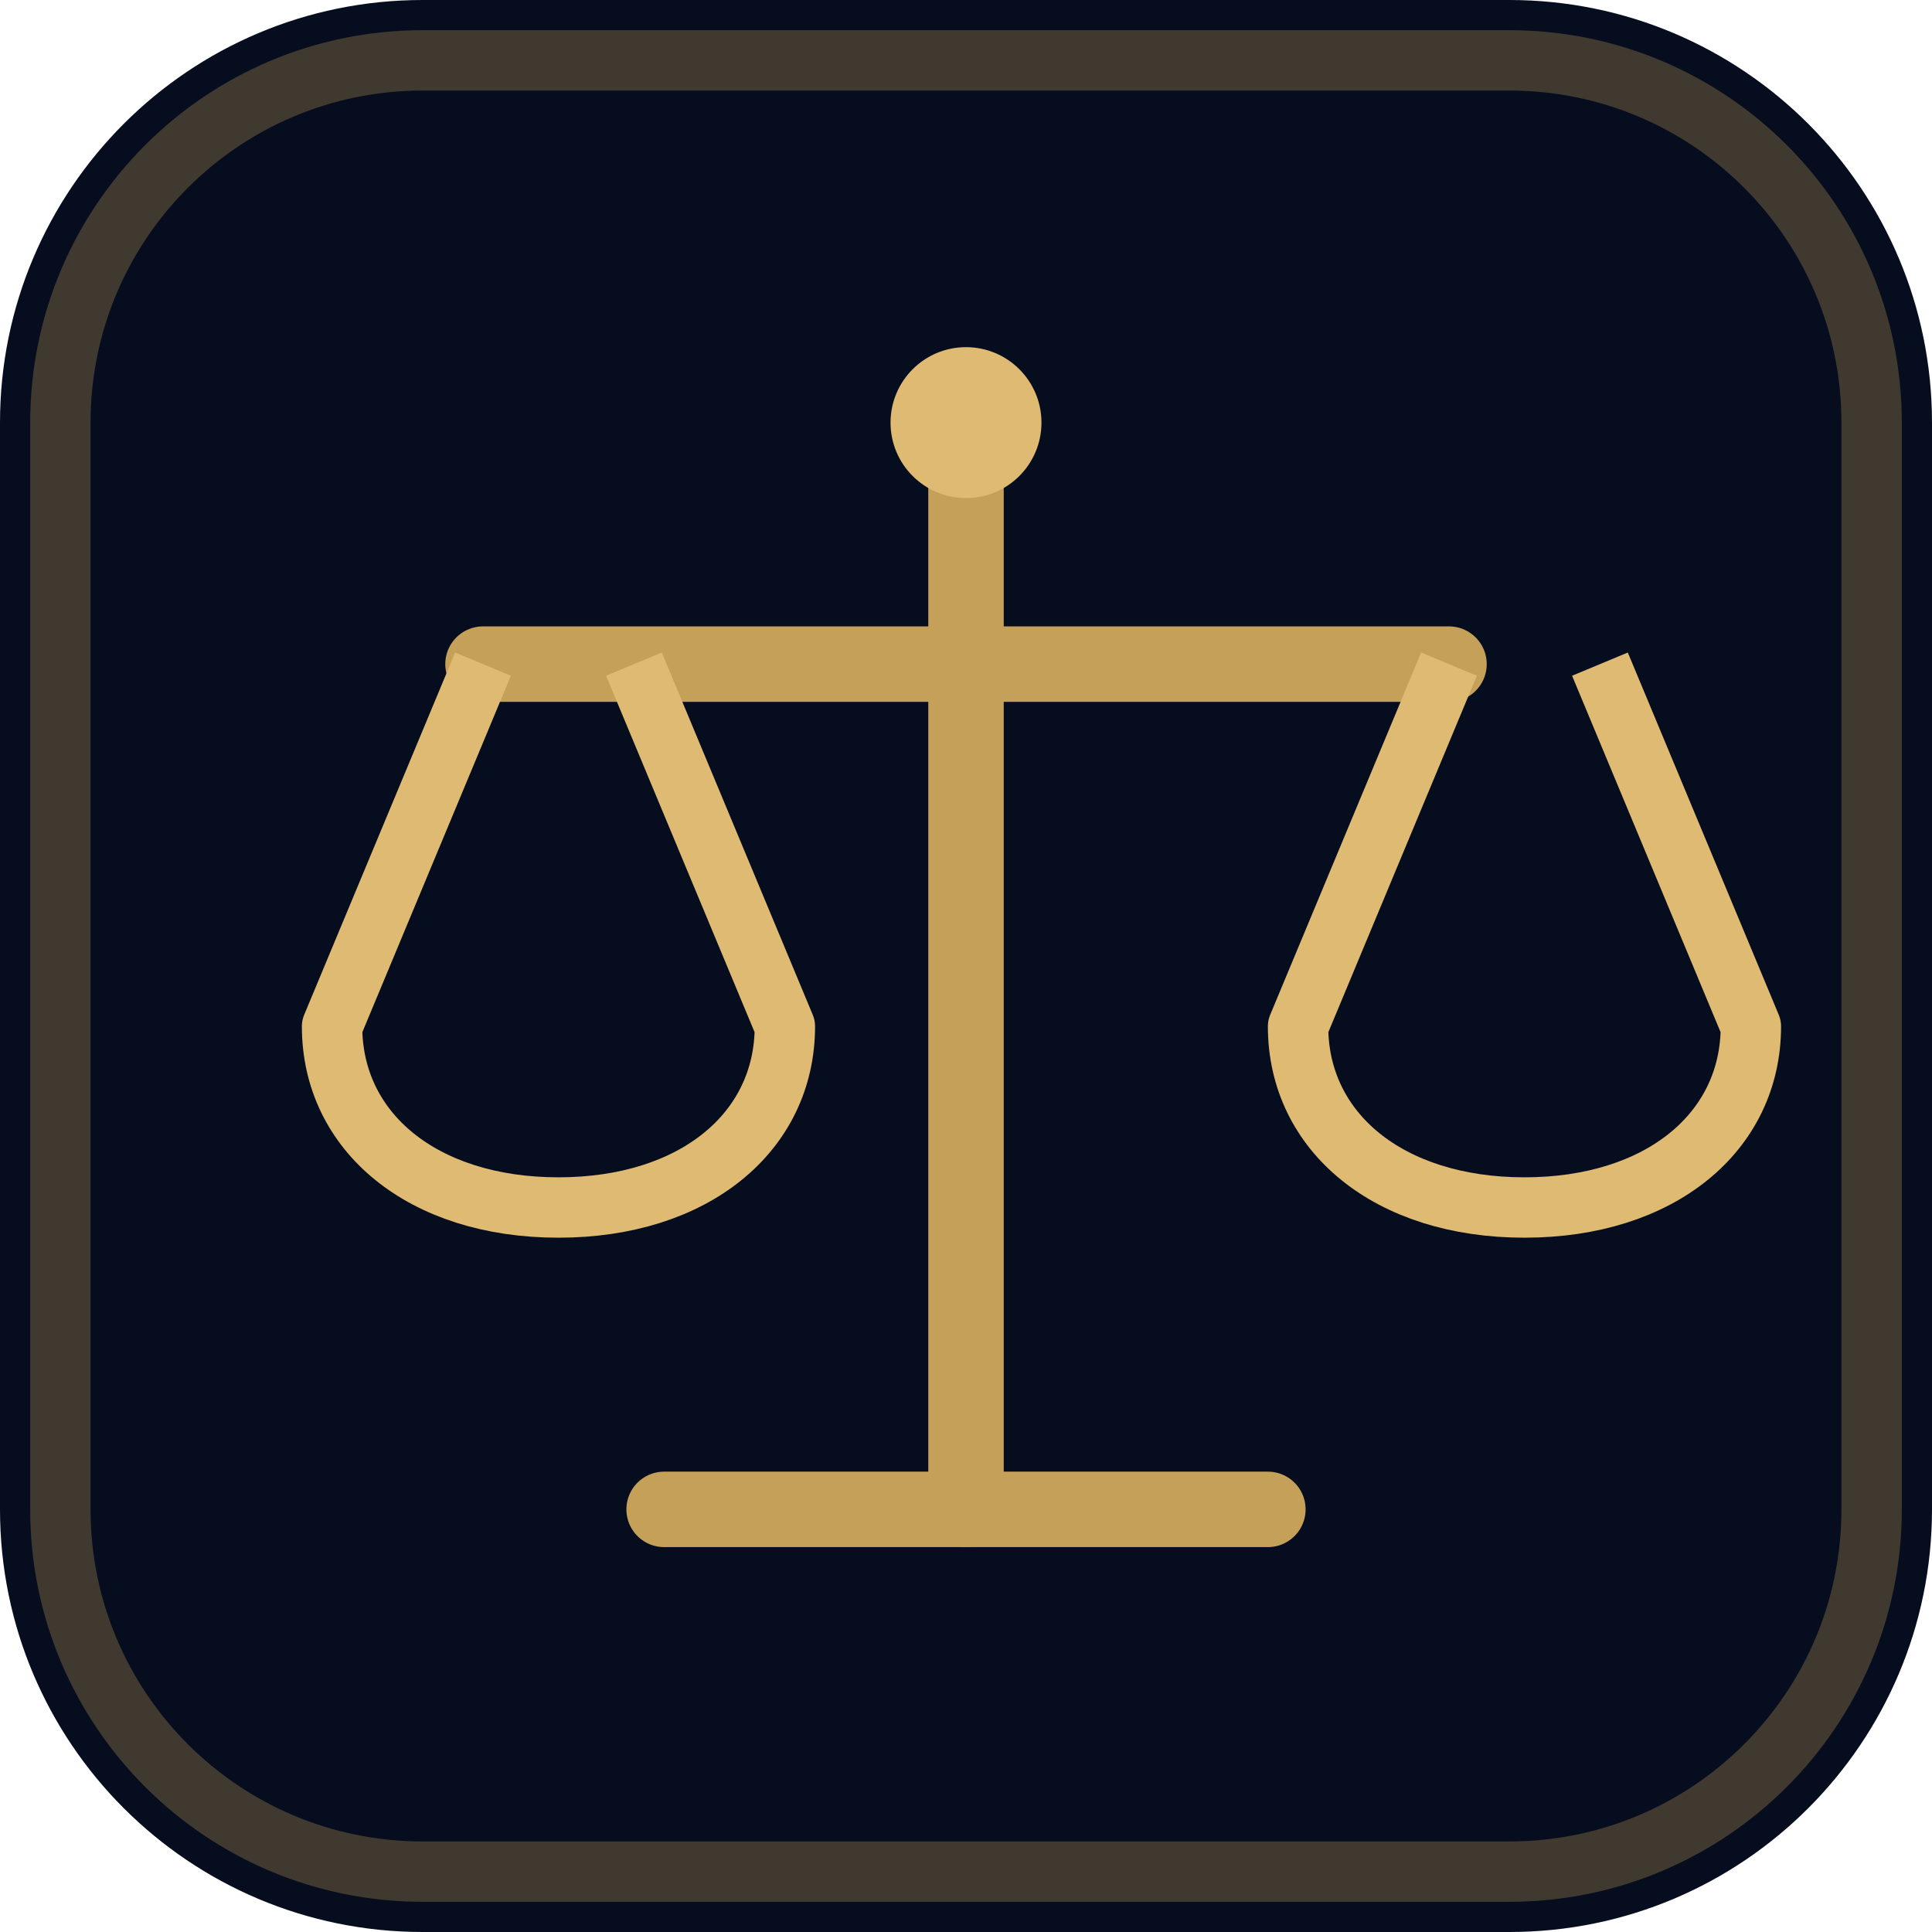
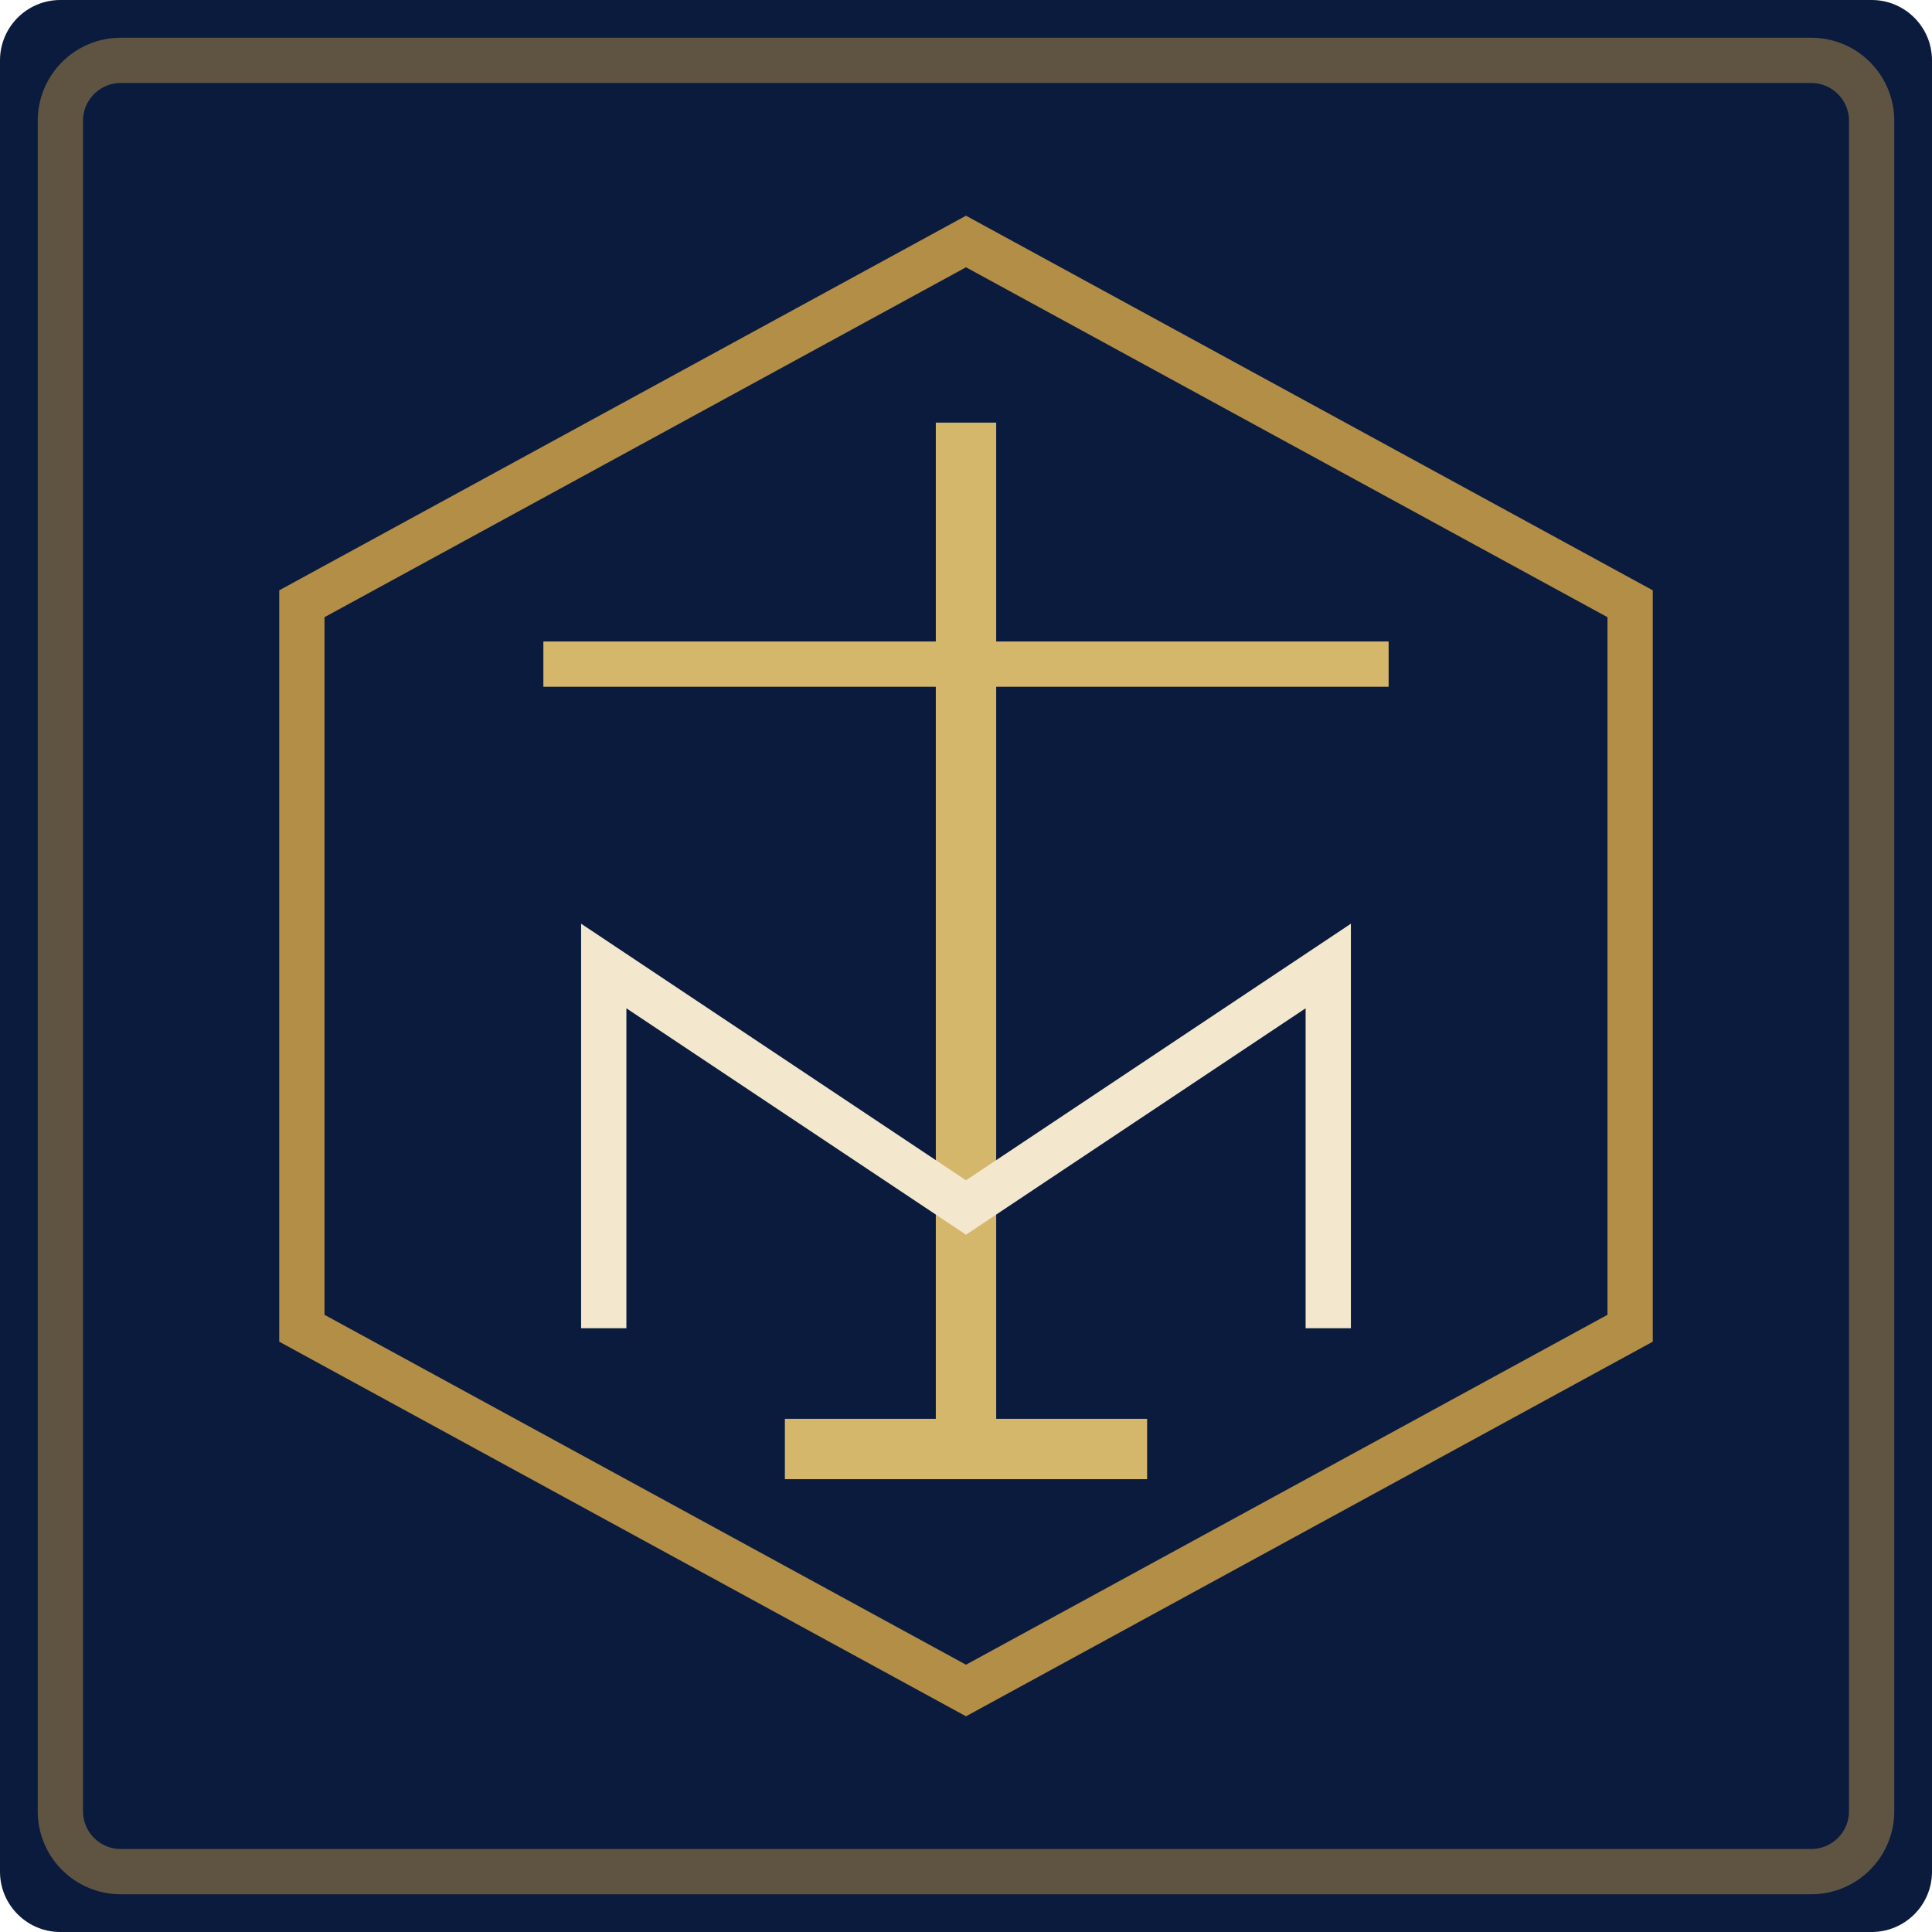
<svg xmlns="http://www.w3.org/2000/svg" viewBox="0 0 64 64" fill="none">
-   <rect width="64" height="64" rx="14" fill="#060D1E" />
-   <rect x="2" y="2" width="60" height="60" rx="12" stroke="#C5A059" stroke-opacity="0.3" stroke-width="2" />
-   <path d="M32 14V50" stroke="#C5A059" stroke-width="2.5" stroke-linecap="round" />
-   <path d="M22 50H42" stroke="#C5A059" stroke-width="2.5" stroke-linecap="round" />
-   <path d="M16 22H48" stroke="#C5A059" stroke-width="2.5" stroke-linecap="round" />
-   <path d="M16 22L11 34C11 37.5 14 40 18.5 40C23 40 26 37.5 26 34L21 22" stroke="#DFBA73" stroke-width="2" stroke-linejoin="round" />
-   <path d="M48 22L43 34C43 37.5 46 40 50.5 40C55 40 58 37.5 58 34L53 22" stroke="#DFBA73" stroke-width="2" stroke-linejoin="round" />
-   <circle cx="32" cy="14" r="2.5" fill="#DFBA73" />
+   <rect width="64" height="64" rx="2" fill="#0B1B3D" />
+   <rect x="2" y="2" width="60" height="60" rx="2" stroke="#B38E46" stroke-width="1.5" stroke-opacity="0.5" />
+   <path d="M32 8 L54 20 V44 L32 56 L10 44 V20 Z" stroke="#B38E46" stroke-width="1.5" />
+   <path d="M32 14 V48" stroke="#D5B76C" stroke-width="2" />
+   <path d="M26 48 H38" stroke="#D5B76C" stroke-width="2" />
+   <path d="M18 22 H46" stroke="#D5B76C" stroke-width="1.5" />
+   <path d="M20 44 V32 L32 40 L44 32 V44" stroke="#F3E8CE" stroke-width="1.5" />
</svg>
